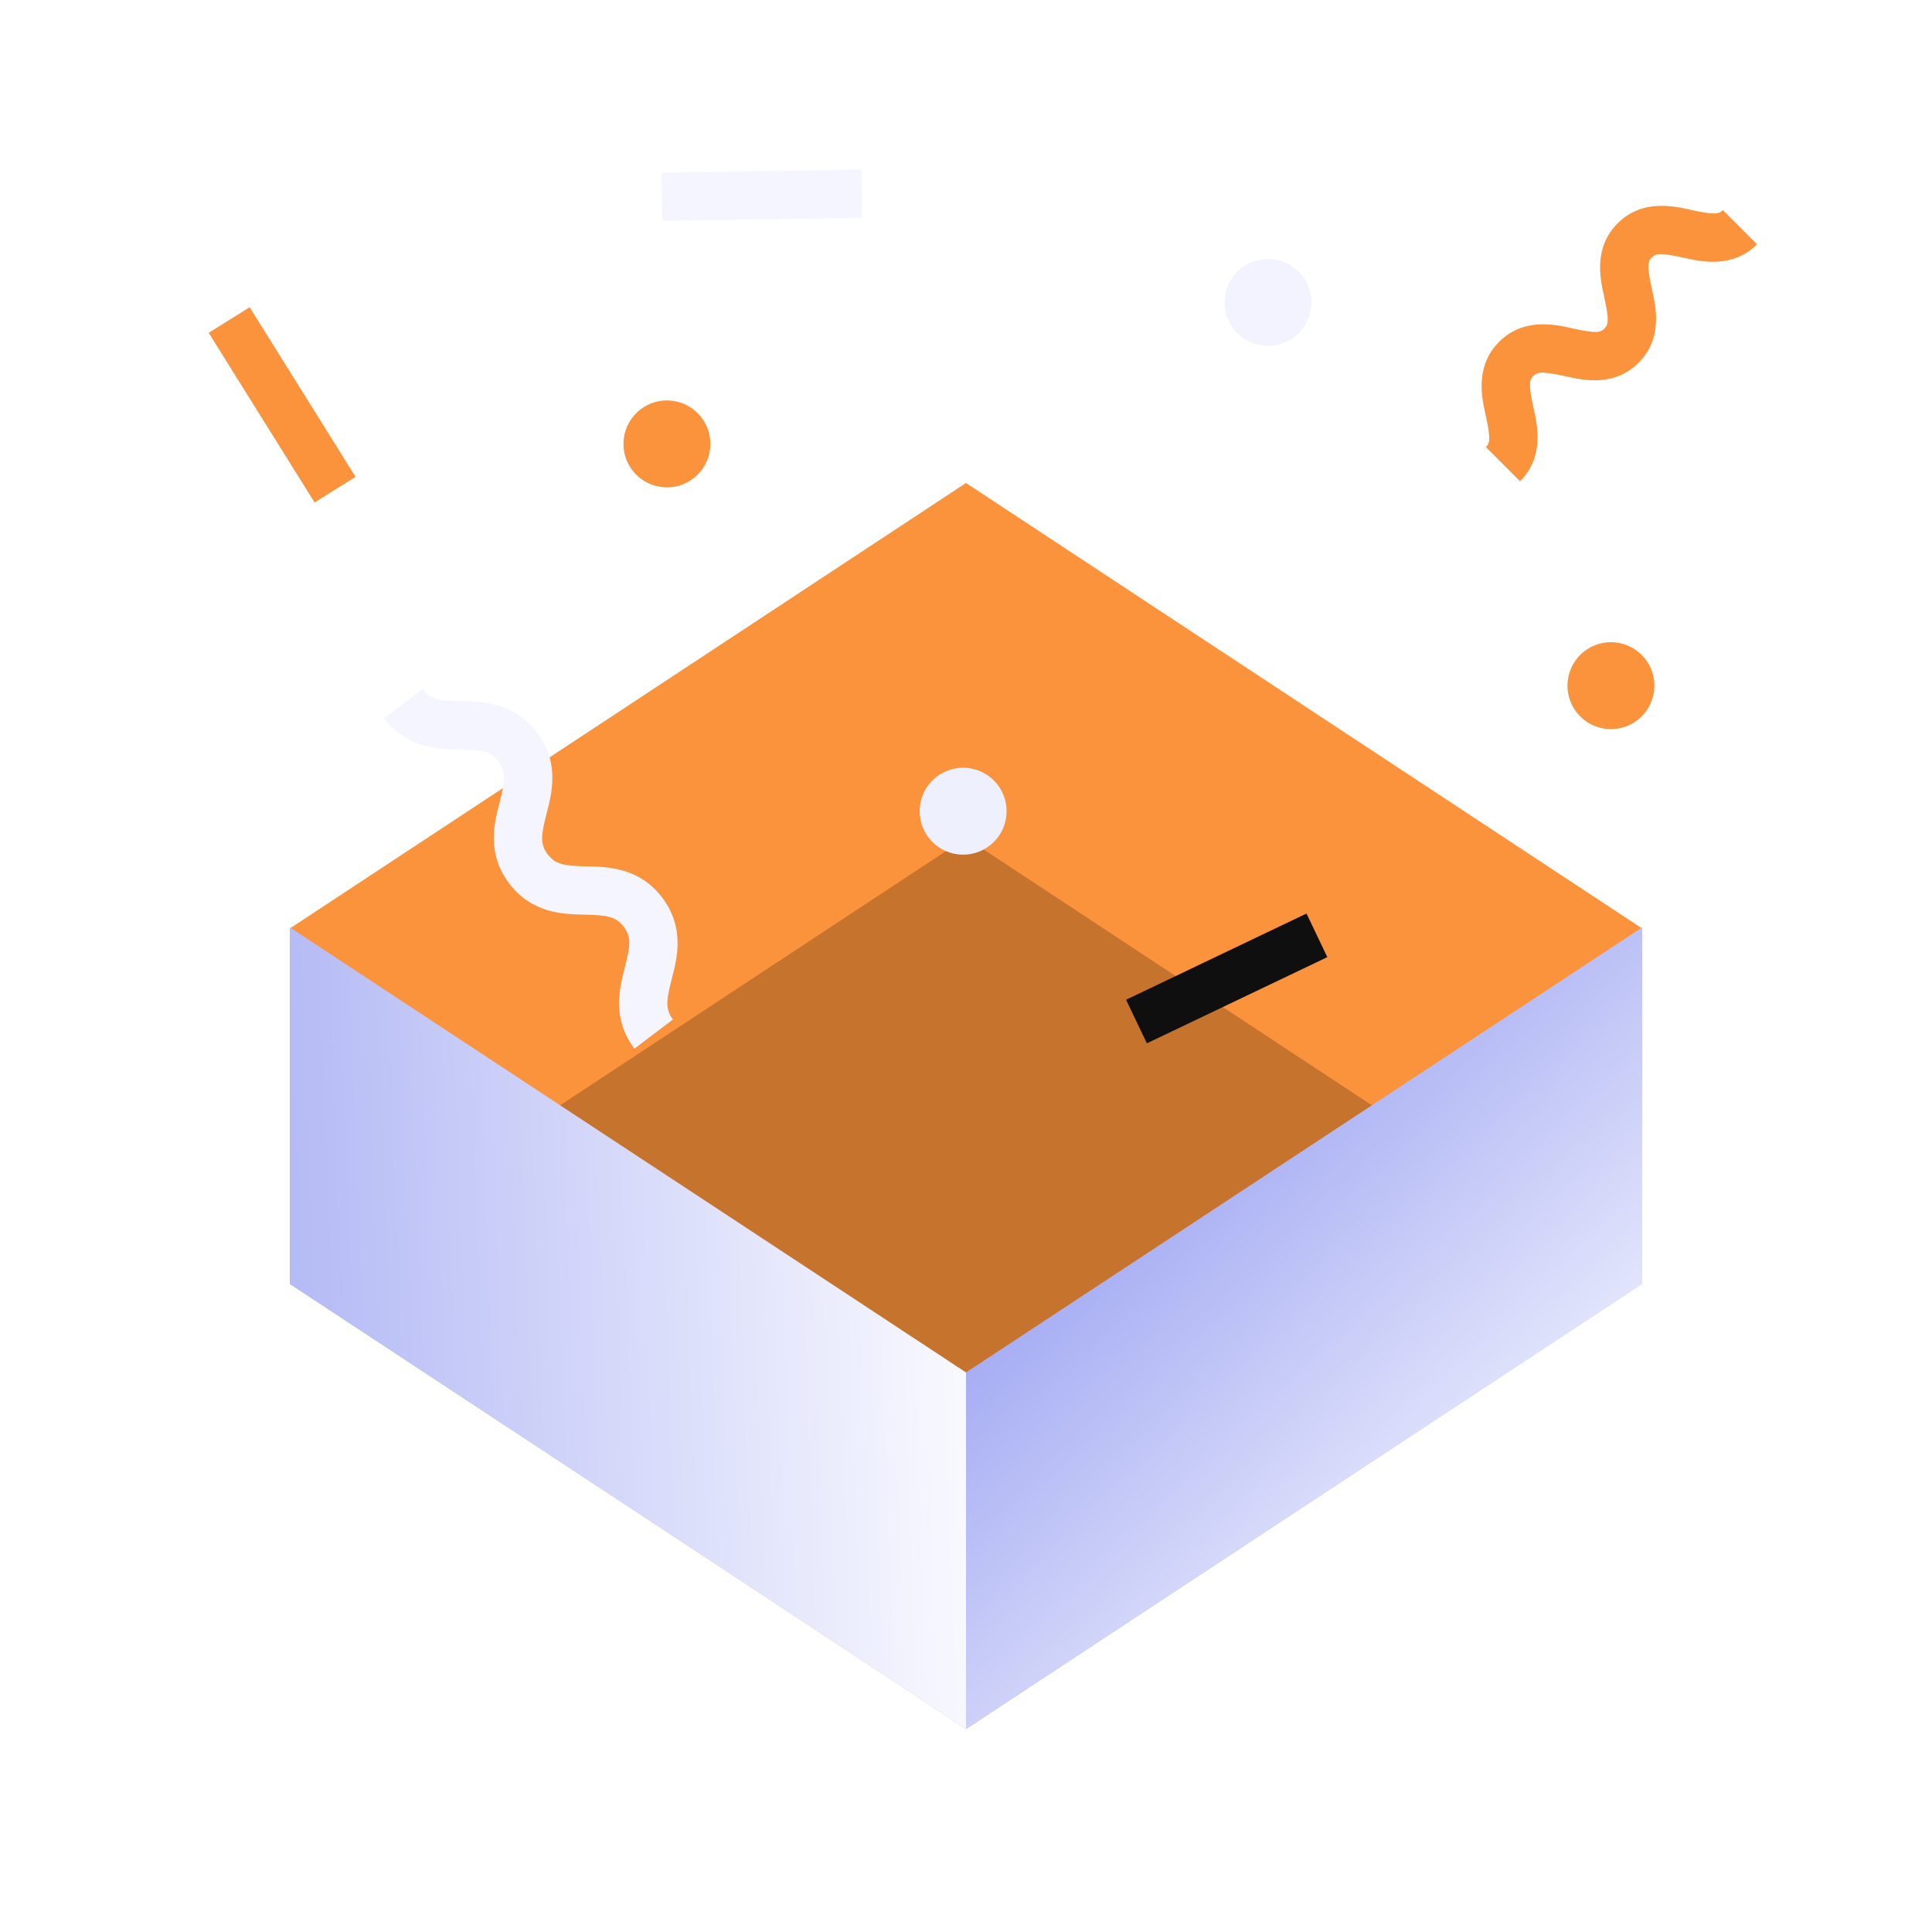
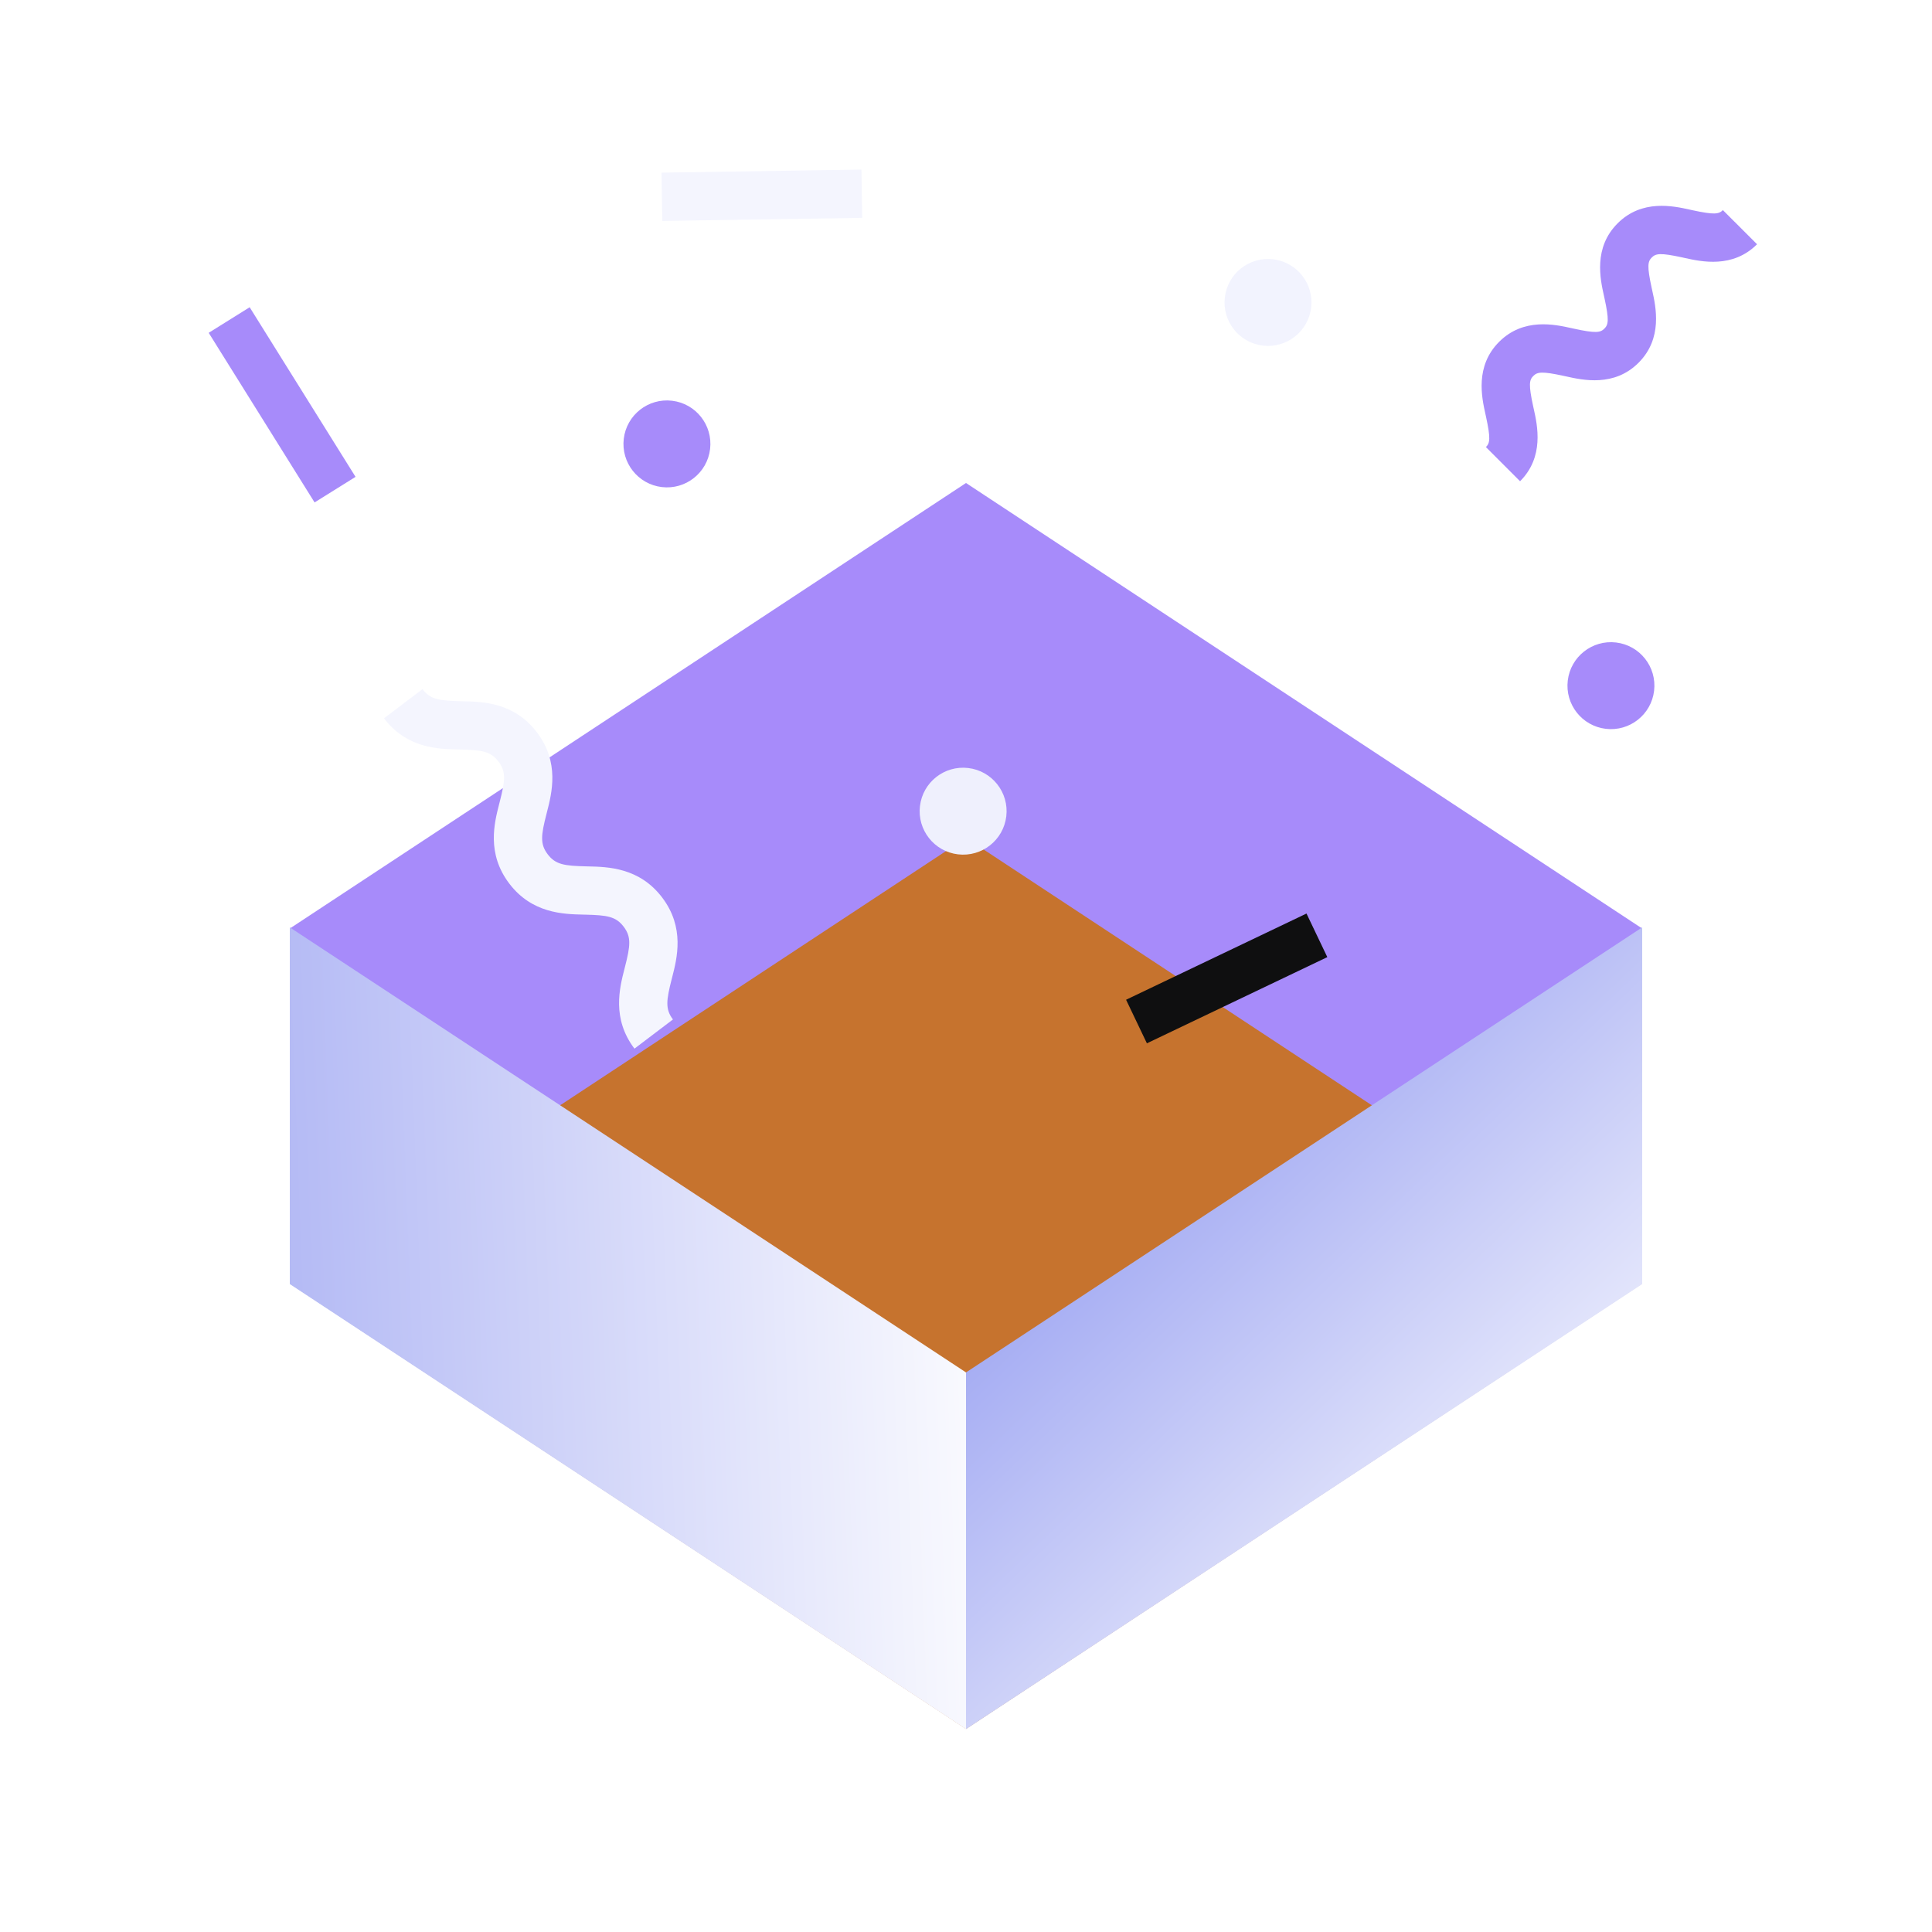
<svg xmlns="http://www.w3.org/2000/svg" width="200" height="200" viewBox="0 0 200 200" fill="none">
-   <path d="M30 96.12L100 50L170 96.12L100 142.241L30 96.12Z" fill="#FB923C" />
+   <path d="M30 96.12L100 50L170 96.12L100 142.241L30 96.12Z" fill="#A78BFA" />
  <path d="M30 132.858L100 86.738L170 132.858L100 178.978L30 132.858Z" fill="#C6732E" />
  <path d="M100 142.073V179L170 132.927V96L100 142.073Z" fill="url(#paint0_linear_3258_754)" />
  <path d="M100 142.073V179L30 132.927V96L100 142.073Z" fill="url(#paint1_linear_3258_754)" />
-   <path fill-rule="evenodd" clip-rule="evenodd" d="M32.565 52.011L21.604 34.453L25.845 31.805L36.806 49.364L32.565 52.011Z" fill="#FB923C" />
+   <path fill-rule="evenodd" clip-rule="evenodd" d="M32.565 52.011L21.604 34.453L25.845 31.805L36.806 49.364L32.565 52.011Z" fill="#A78BFA" />
  <path fill-rule="evenodd" clip-rule="evenodd" d="M116.571 103.493L135.248 94.569L137.403 99.081L118.726 108.004L116.571 103.493Z" fill="#0F0F10" />
  <path fill-rule="evenodd" clip-rule="evenodd" d="M68.48 17.872L89.177 17.553L89.254 22.553L68.557 22.872L68.48 17.872Z" fill="#F4F5FE" />
-   <path d="M69.571 41.484C72.039 41.777 73.802 44.015 73.509 46.483C73.217 48.951 70.979 50.715 68.511 50.422C66.043 50.129 64.279 47.891 64.572 45.423C64.865 42.955 67.103 41.192 69.571 41.484Z" fill="#FB923C" />
-   <path d="M167.294 66.51C169.762 66.803 171.525 69.041 171.232 71.509C170.939 73.977 168.701 75.741 166.233 75.448C163.765 75.155 162.002 72.917 162.295 70.449C162.588 67.981 164.826 66.218 167.294 66.51Z" fill="#FB923C" />
+   <path d="M69.571 41.484C72.039 41.777 73.802 44.015 73.509 46.483C73.217 48.951 70.979 50.715 68.511 50.422C66.043 50.129 64.279 47.891 64.572 45.423C64.865 42.955 67.103 41.192 69.571 41.484Z" fill="#A78BFA" />
+   <path d="M167.294 66.51C169.762 66.803 171.525 69.041 171.232 71.509C170.939 73.977 168.701 75.741 166.233 75.448C163.765 75.155 162.002 72.917 162.295 70.449C162.588 67.981 164.826 66.218 167.294 66.51Z" fill="#A78BFA" />
  <path d="M131.794 26.841C134.262 27.134 136.025 29.372 135.732 31.839C135.439 34.307 133.201 36.071 130.733 35.778C128.265 35.485 126.502 33.247 126.795 30.779C127.088 28.311 129.326 26.548 131.794 26.841Z" fill="#F2F3FE" />
  <path d="M100.232 79.505C102.7 79.798 104.464 82.036 104.171 84.504C103.878 86.972 101.64 88.735 99.172 88.442C96.704 88.15 94.941 85.912 95.234 83.444C95.526 80.976 97.764 79.212 100.232 79.505Z" fill="#EFF0FD" />
-   <path fill-rule="evenodd" clip-rule="evenodd" d="M153.83 43.132C154.32 45.393 154.241 45.863 153.822 46.282L157.357 49.818C159.876 47.299 159.157 44.058 158.772 42.325C158.752 42.236 158.734 42.152 158.716 42.072C158.226 39.812 158.306 39.341 158.726 38.921C159.145 38.501 159.616 38.421 161.876 38.912C161.956 38.929 162.04 38.948 162.129 38.967C163.861 39.352 167.103 40.072 169.622 37.553C172.14 35.035 171.421 31.793 171.037 30.059C171.017 29.971 170.999 29.887 170.981 29.807C170.491 27.546 170.571 27.075 170.99 26.656C171.41 26.237 171.88 26.157 174.142 26.647C174.222 26.665 174.306 26.683 174.394 26.703C176.127 27.087 179.369 27.805 181.889 25.286L178.353 21.751C177.933 22.171 177.461 22.25 175.201 21.761C175.12 21.743 175.036 21.724 174.948 21.705C173.215 21.321 169.973 20.602 167.455 23.12C164.936 25.639 165.655 28.881 166.039 30.614C166.059 30.702 166.078 30.786 166.095 30.866C166.585 33.128 166.505 33.598 166.086 34.018C165.667 34.437 165.198 34.516 162.937 34.026C162.857 34.008 162.773 33.99 162.685 33.97C160.952 33.585 157.71 32.865 155.19 35.385C152.671 37.904 153.39 41.146 153.775 42.88C153.794 42.968 153.813 43.052 153.83 43.132Z" fill="#FB923C" />
+   <path fill-rule="evenodd" clip-rule="evenodd" d="M153.83 43.132C154.32 45.393 154.241 45.863 153.822 46.282L157.357 49.818C159.876 47.299 159.157 44.058 158.772 42.325C158.752 42.236 158.734 42.152 158.716 42.072C158.226 39.812 158.306 39.341 158.726 38.921C159.145 38.501 159.616 38.421 161.876 38.912C161.956 38.929 162.04 38.948 162.129 38.967C163.861 39.352 167.103 40.072 169.622 37.553C172.14 35.035 171.421 31.793 171.037 30.059C171.017 29.971 170.999 29.887 170.981 29.807C170.491 27.546 170.571 27.075 170.99 26.656C171.41 26.237 171.88 26.157 174.142 26.647C174.222 26.665 174.306 26.683 174.394 26.703C176.127 27.087 179.369 27.805 181.889 25.286L178.353 21.751C177.933 22.171 177.461 22.25 175.201 21.761C175.12 21.743 175.036 21.724 174.948 21.705C173.215 21.321 169.973 20.602 167.455 23.12C164.936 25.639 165.655 28.881 166.039 30.614C166.059 30.702 166.078 30.786 166.095 30.866C166.585 33.128 166.505 33.598 166.086 34.018C165.667 34.437 165.198 34.516 162.937 34.026C162.857 34.008 162.773 33.99 162.685 33.97C160.952 33.585 157.71 32.865 155.19 35.385C152.671 37.904 153.39 41.146 153.775 42.88C153.794 42.968 153.813 43.052 153.83 43.132Z" fill="#A78BFA" />
  <path fill-rule="evenodd" clip-rule="evenodd" d="M47.727 72.59C45.465 72.536 44.548 72.412 43.736 71.34L39.752 74.361C42.106 77.466 45.363 77.539 47.421 77.584C47.485 77.585 47.548 77.587 47.609 77.588C49.871 77.642 50.789 77.766 51.602 78.839C52.415 79.911 52.287 80.828 51.728 83.02C51.713 83.079 51.697 83.141 51.681 83.203C51.169 85.196 50.359 88.351 52.714 91.457C55.068 94.562 58.326 94.634 60.384 94.68C60.448 94.681 60.511 94.683 60.572 94.684C62.834 94.738 63.752 94.862 64.565 95.934C65.377 97.006 65.249 97.923 64.691 100.116C64.676 100.176 64.66 100.236 64.644 100.298C64.133 102.293 63.324 105.449 65.679 108.555L69.663 105.534C68.85 104.461 68.977 103.543 69.536 101.351C69.551 101.291 69.567 101.23 69.583 101.168C70.094 99.174 70.903 96.018 68.549 92.913C66.194 89.808 62.937 89.736 60.879 89.69C60.815 89.689 60.752 89.687 60.691 89.686C58.428 89.632 57.511 89.507 56.698 88.436C55.886 87.364 56.014 86.448 56.573 84.256C56.588 84.197 56.604 84.136 56.62 84.074C57.132 82.08 57.942 78.924 55.586 75.818C53.231 72.712 49.974 72.64 47.915 72.594C47.851 72.593 47.789 72.591 47.727 72.59Z" fill="#F4F5FE" />
  <defs>
    <linearGradient id="paint0_linear_3258_754" x1="125.152" y1="95.845" x2="179.141" y2="152.464" gradientUnits="userSpaceOnUse">
      <stop stop-color="#9099F0" />
      <stop offset="1" stop-color="white" />
    </linearGradient>
    <linearGradient id="paint1_linear_3258_754" x1="106.172" y1="137.5" x2="-6.513" y2="141.684" gradientUnits="userSpaceOnUse">
      <stop stop-color="white" />
      <stop offset="1" stop-color="#9099F0" />
    </linearGradient>
  </defs>
</svg>
